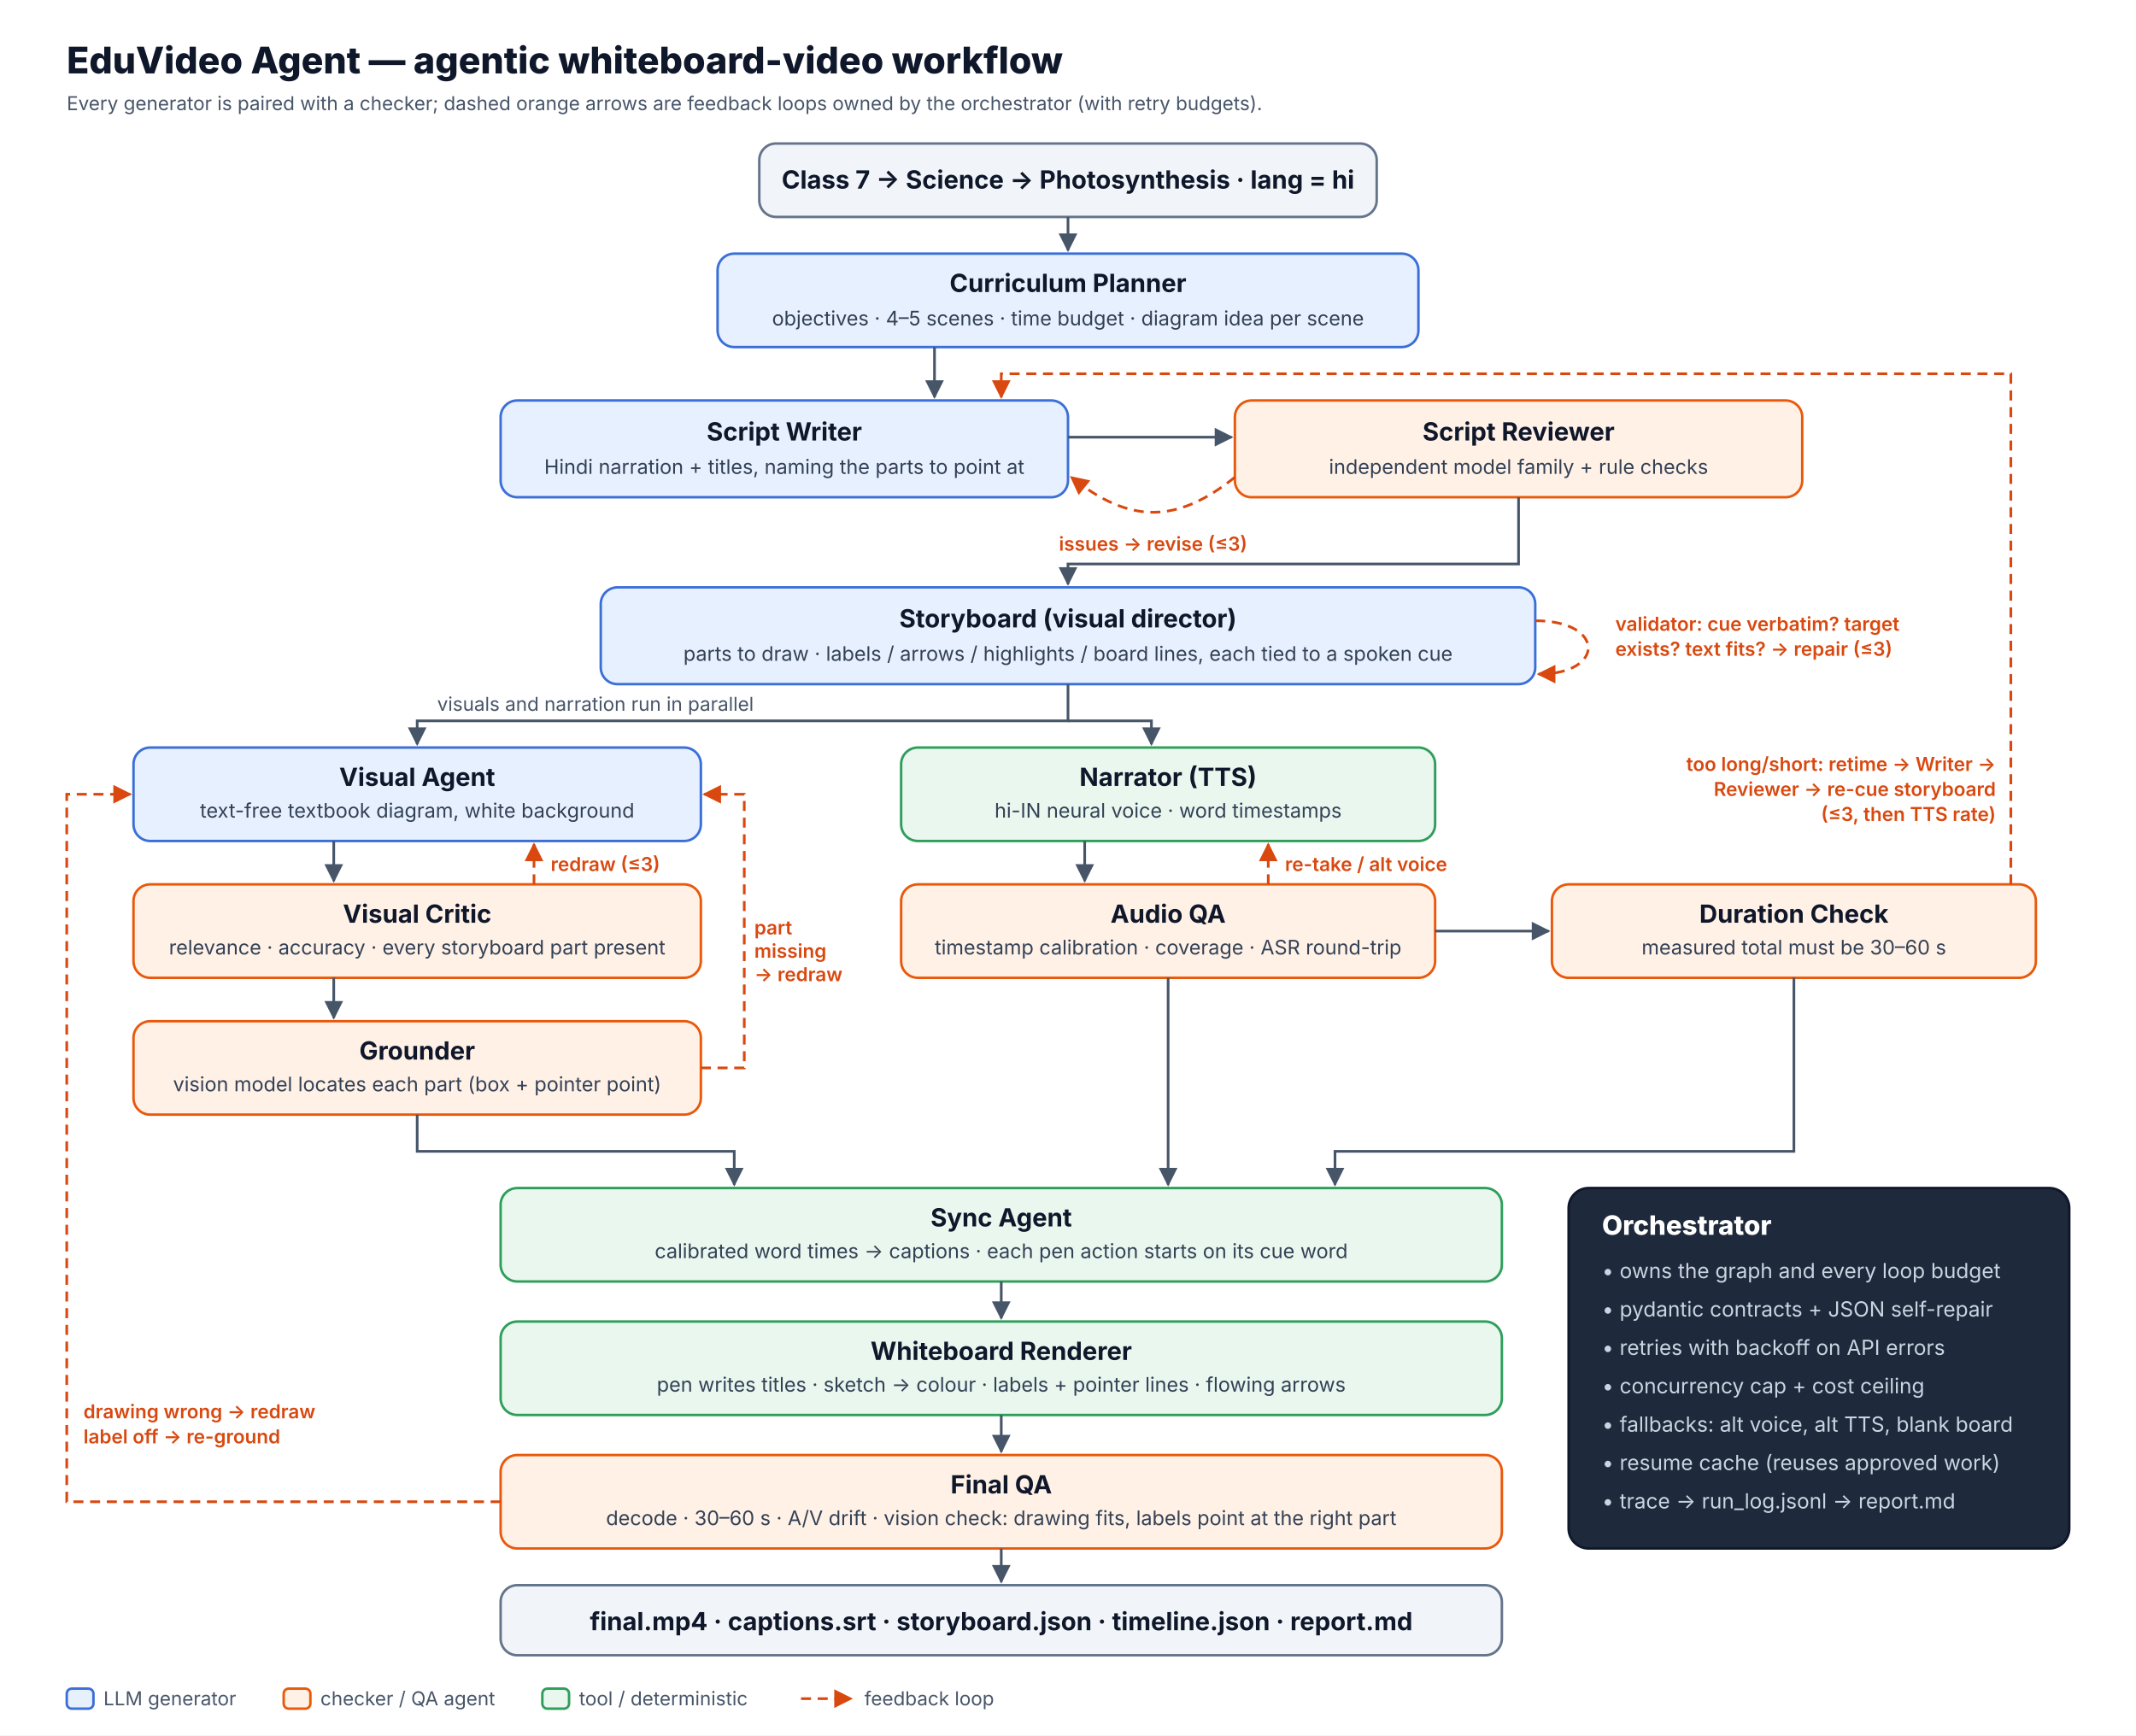
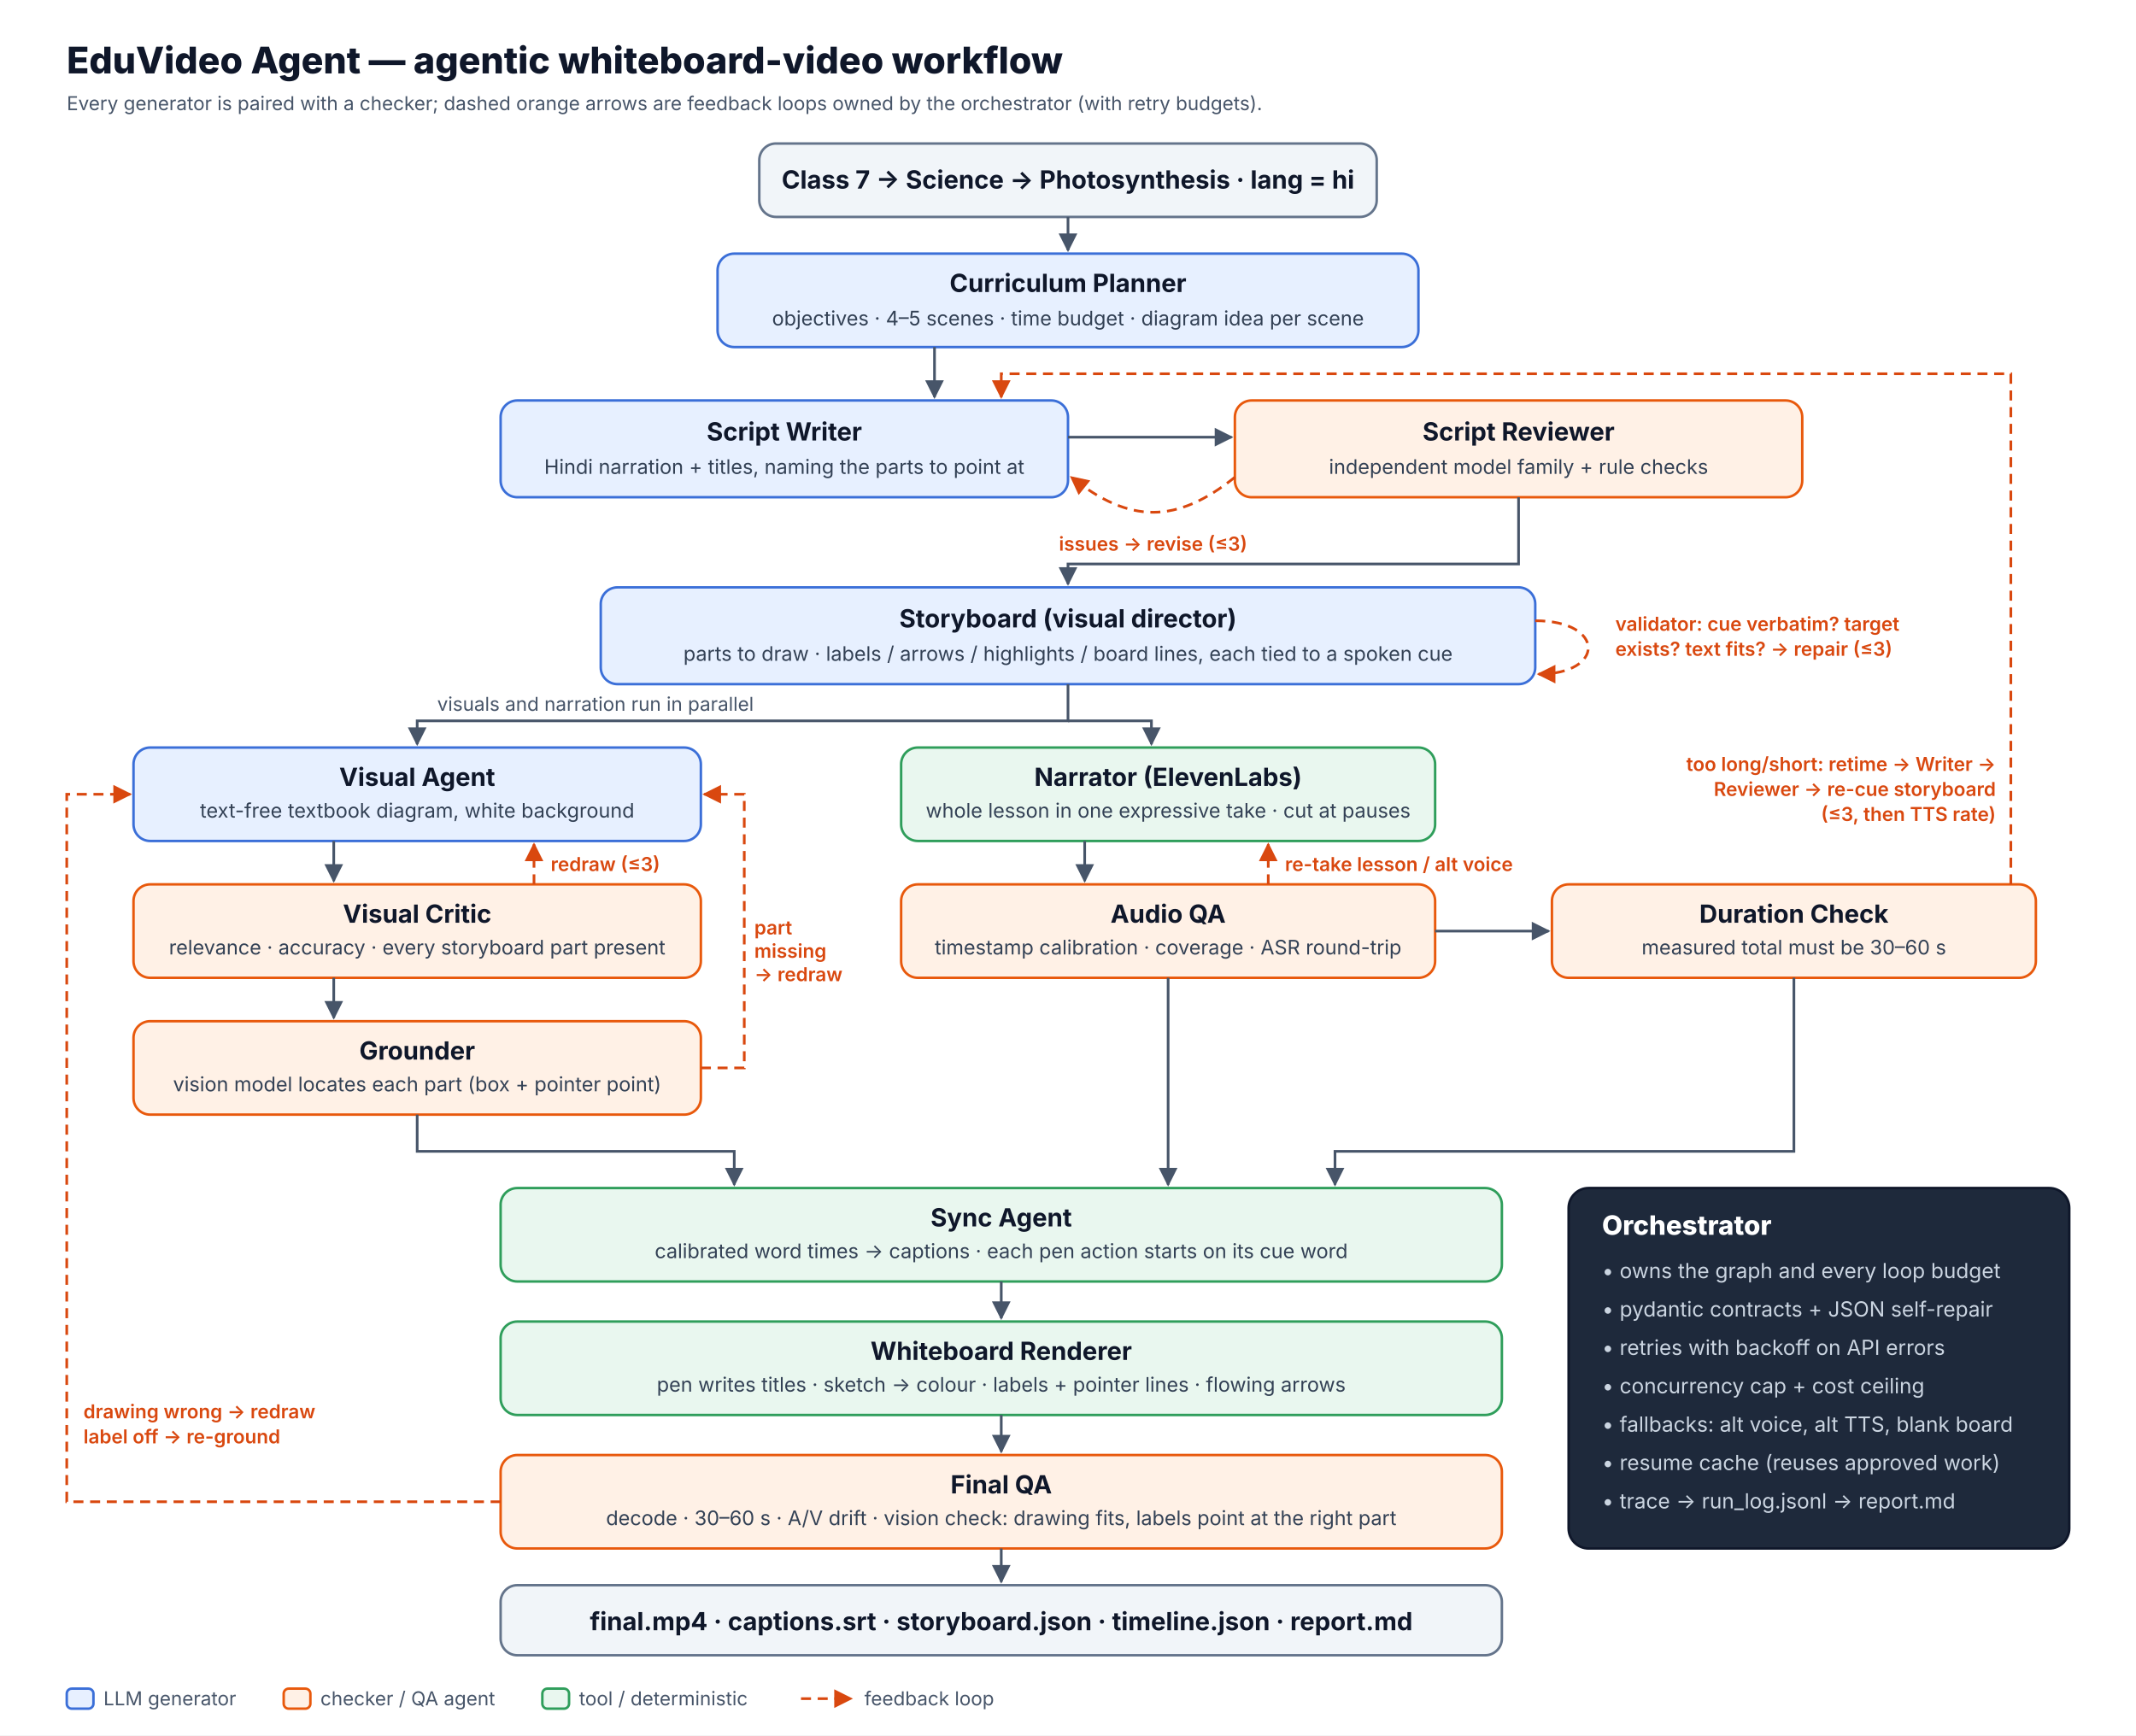
<svg xmlns="http://www.w3.org/2000/svg" viewBox="0 0 1280 1040" width="1280" height="1040" font-family="Inter, -apple-system, Segoe UI, Helvetica, Arial, sans-serif">
  <defs>
    <marker id="a" viewBox="0 0 10 10" refX="9" refY="5" markerWidth="7" markerHeight="7" orient="auto-start-reverse">
      <path d="M0,0 L10,5 L0,10 z" fill="#475569" />
    </marker>
    <marker id="r" viewBox="0 0 10 10" refX="9" refY="5" markerWidth="7" markerHeight="7" orient="auto-start-reverse">
      <path d="M0,0 L10,5 L0,10 z" fill="#d9480f" />
    </marker>
    <style>
      .t { font-size: 15px; font-weight: 700; fill: #0f172a; }
      .s { font-size: 12px; fill: #334155; }
      .l { font-size: 11.5px; fill: #d9480f; font-weight: 600; }
      .g { font-size: 11.5px; fill: #475569; }
      .llm  { fill: #e7f0ff; stroke: #3b6fd8; stroke-width: 1.5; }
      .qa   { fill: #fff1e6; stroke: #e8590c; stroke-width: 1.5; }
      .tool { fill: #e9f7ef; stroke: #2f9e5b; stroke-width: 1.5; }
      .io   { fill: #f1f5f9; stroke: #64748b; stroke-width: 1.5; }
      .orch { fill: #1e293b; stroke: #0f172a; stroke-width: 1.5; }
      .e  { stroke: #475569; stroke-width: 1.6; fill: none; marker-end: url(#a); }
      .lp { stroke: #d9480f; stroke-width: 1.6; fill: none; stroke-dasharray: 6 4; marker-end: url(#r); }
    </style>
  </defs>
  <rect width="1280" height="1040" fill="#ffffff" />
  <text x="40" y="44" font-size="22" font-weight="800" fill="#0f172a">EduVideo Agent — agentic whiteboard-video workflow</text>
  <text x="40" y="66" class="g">Every generator is paired with a checker; dashed orange arrows are feedback loops owned by the orchestrator (with retry budgets).</text>
  <rect x="455" y="86" width="370" height="44" rx="10" class="io" />
  <text x="640" y="113" text-anchor="middle" class="t">Class 7 → Science → Photosynthesis · lang = hi</text>
  <path d="M640 130 V150" class="e" />
  <rect x="430" y="152" width="420" height="56" rx="10" class="llm" />
  <text x="640" y="175" text-anchor="middle" class="t">Curriculum Planner</text>
  <text x="640" y="195" text-anchor="middle" class="s">objectives · 4–5 scenes · time budget · diagram idea per scene</text>
  <path d="M560 208 V238" class="e" />
  <rect x="300" y="240" width="340" height="58" rx="10" class="llm" />
  <text x="470" y="264" text-anchor="middle" class="t">Script Writer</text>
  <text x="470" y="284" text-anchor="middle" class="s">Hindi narration + titles, naming the parts to point at</text>
  <rect x="740" y="240" width="340" height="58" rx="10" class="qa" />
  <text x="910" y="264" text-anchor="middle" class="t">Script Reviewer</text>
  <text x="910" y="284" text-anchor="middle" class="s">independent model family + rule checks</text>
  <path d="M640 262 H738" class="e" />
  <path d="M740 286 C705 314 677 314 642 286" class="lp" />
  <text x="691" y="330" text-anchor="middle" class="l">issues → revise (≤3)</text>
  <path d="M910 298 V338 H640 V350" class="e" />
  <rect x="360" y="352" width="560" height="58" rx="10" class="llm" />
  <text x="640" y="376" text-anchor="middle" class="t">Storyboard (visual director)</text>
  <text x="640" y="396" text-anchor="middle" class="s">parts to draw · labels / arrows / highlights / board lines, each tied to a spoken cue</text>
  <path d="M920 372 C962 372 962 404 922 404" class="lp" />
  <text x="968" y="378" class="l">validator: cue verbatim? target</text>
  <text x="968" y="393" class="l">exists? text fits? → repair (≤3)</text>
  <path d="M640 410 V432 H250 V446" class="e" />
  <path d="M640 432 H690 V446" class="e" />
  <text x="262" y="426" class="g">visuals and narration run in parallel</text>
  <rect x="80" y="448" width="340" height="56" rx="10" class="llm" />
  <text x="250" y="471" text-anchor="middle" class="t">Visual Agent</text>
  <text x="250" y="490" text-anchor="middle" class="s">text-free textbook diagram, white background</text>
  <rect x="80" y="530" width="340" height="56" rx="10" class="qa" />
  <text x="250" y="553" text-anchor="middle" class="t">Visual Critic</text>
  <text x="250" y="572" text-anchor="middle" class="s">relevance · accuracy · every storyboard part present</text>
  <rect x="80" y="612" width="340" height="56" rx="10" class="qa" />
  <text x="250" y="635" text-anchor="middle" class="t">Grounder</text>
  <text x="250" y="654" text-anchor="middle" class="s">vision model locates each part (box + pointer point)</text>
  <path d="M200 504 V528" class="e" />
  <path d="M200 586 V610" class="e" />
  <path d="M320 530 V506" class="lp" />
  <text x="330" y="522" class="l">redraw (≤3)</text>
  <path d="M420 640 H446 V476 H422" class="lp" />
  <text x="452" y="560" class="l">part</text>
  <text x="452" y="574" class="l">missing</text>
  <text x="452" y="588" class="l">→ redraw</text>
  <rect x="540" y="448" width="320" height="56" rx="10" class="tool" />
-   <text x="700" y="471" text-anchor="middle" class="t">Narrator (TTS)</text>
-   <text x="700" y="490" text-anchor="middle" class="s">hi-IN neural voice · word timestamps</text>
+   <text x="700" y="471" text-anchor="middle" class="t">Narrator (ElevenLabs)</text>
+   <text x="700" y="490" text-anchor="middle" class="s">whole lesson in one expressive take · cut at pauses</text>
  <rect x="540" y="530" width="320" height="56" rx="10" class="qa" />
  <text x="700" y="553" text-anchor="middle" class="t">Audio QA</text>
  <text x="700" y="572" text-anchor="middle" class="s">timestamp calibration · coverage · ASR round-trip</text>
  <path d="M650 504 V528" class="e" />
  <path d="M760 530 V506" class="lp" />
-   <text x="770" y="522" class="l">re-take / alt voice</text>
+   <text x="770" y="522" class="l">re-take lesson / alt voice</text>
  <rect x="930" y="530" width="290" height="56" rx="10" class="qa" />
  <text x="1075" y="553" text-anchor="middle" class="t">Duration Check</text>
  <text x="1075" y="572" text-anchor="middle" class="s">measured total must be 30–60 s</text>
  <path d="M860 558 H928" class="e" />
  <path d="M1205 530 V224 H600 V238" class="lp" />
  <text x="1196" y="462" text-anchor="end" class="l">too long/short: retime → Writer →</text>
  <text x="1196" y="477" text-anchor="end" class="l">Reviewer → re-cue storyboard</text>
  <text x="1196" y="492" text-anchor="end" class="l">(≤3, then TTS rate)</text>
  <path d="M250 668 V690 H440 V710" class="e" />
  <path d="M700 586 V710" class="e" />
  <path d="M1075 586 V690 H800 V710" class="e" />
  <rect x="300" y="712" width="600" height="56" rx="10" class="tool" />
  <text x="600" y="735" text-anchor="middle" class="t">Sync Agent</text>
  <text x="600" y="754" text-anchor="middle" class="s">calibrated word times → captions · each pen action starts on its cue word</text>
  <path d="M600 768 V790" class="e" />
  <rect x="300" y="792" width="600" height="56" rx="10" class="tool" />
  <text x="600" y="815" text-anchor="middle" class="t">Whiteboard Renderer</text>
  <text x="600" y="834" text-anchor="middle" class="s">pen writes titles · sketch → colour · labels + pointer lines · flowing arrows</text>
  <path d="M600 848 V870" class="e" />
  <rect x="300" y="872" width="600" height="56" rx="10" class="qa" />
  <text x="600" y="895" text-anchor="middle" class="t">Final QA</text>
  <text x="600" y="914" text-anchor="middle" class="s">decode · 30–60 s · A/V drift · vision check: drawing fits, labels point at the right part</text>
  <path d="M300 900 H40 V476 H78" class="lp" />
  <text x="50" y="850" class="l">drawing wrong → redraw</text>
  <text x="50" y="865" class="l">label off → re-ground</text>
  <path d="M600 928 V948" class="e" />
  <rect x="300" y="950" width="600" height="42" rx="10" class="io" />
  <text x="600" y="977" text-anchor="middle" class="t">final.mp4 · captions.srt · storyboard.json · timeline.json · report.md</text>
  <rect x="940" y="712" width="300" height="216" rx="12" class="orch" />
  <text x="960" y="740" font-size="16" font-weight="800" fill="#ffffff">Orchestrator</text>
  <text x="960" y="766" font-size="12.5" fill="#cbd5e1">• owns the graph and every loop budget</text>
  <text x="960" y="789" font-size="12.5" fill="#cbd5e1">• pydantic contracts + JSON self-repair</text>
  <text x="960" y="812" font-size="12.5" fill="#cbd5e1">• retries with backoff on API errors</text>
  <text x="960" y="835" font-size="12.5" fill="#cbd5e1">• concurrency cap + cost ceiling</text>
  <text x="960" y="858" font-size="12.5" fill="#cbd5e1">• fallbacks: alt voice, alt TTS, blank board</text>
  <text x="960" y="881" font-size="12.5" fill="#cbd5e1">• resume cache (reuses approved work)</text>
  <text x="960" y="904" font-size="12.5" fill="#cbd5e1">• trace → run_log.jsonl → report.md</text>
  <g transform="translate(40,1024)">
    <rect x="0" y="-12" width="16" height="12" rx="3" class="llm" />
    <text x="22" y="-2" class="g">LLM generator</text>
    <rect x="130" y="-12" width="16" height="12" rx="3" class="qa" />
    <text x="152" y="-2" class="g">checker / QA agent</text>
    <rect x="285" y="-12" width="16" height="12" rx="3" class="tool" />
    <text x="307" y="-2" class="g">tool / deterministic</text>
    <line x1="440" y1="-6" x2="470" y2="-6" class="lp" />
    <text x="478" y="-2" class="g">feedback loop</text>
  </g>
</svg>
